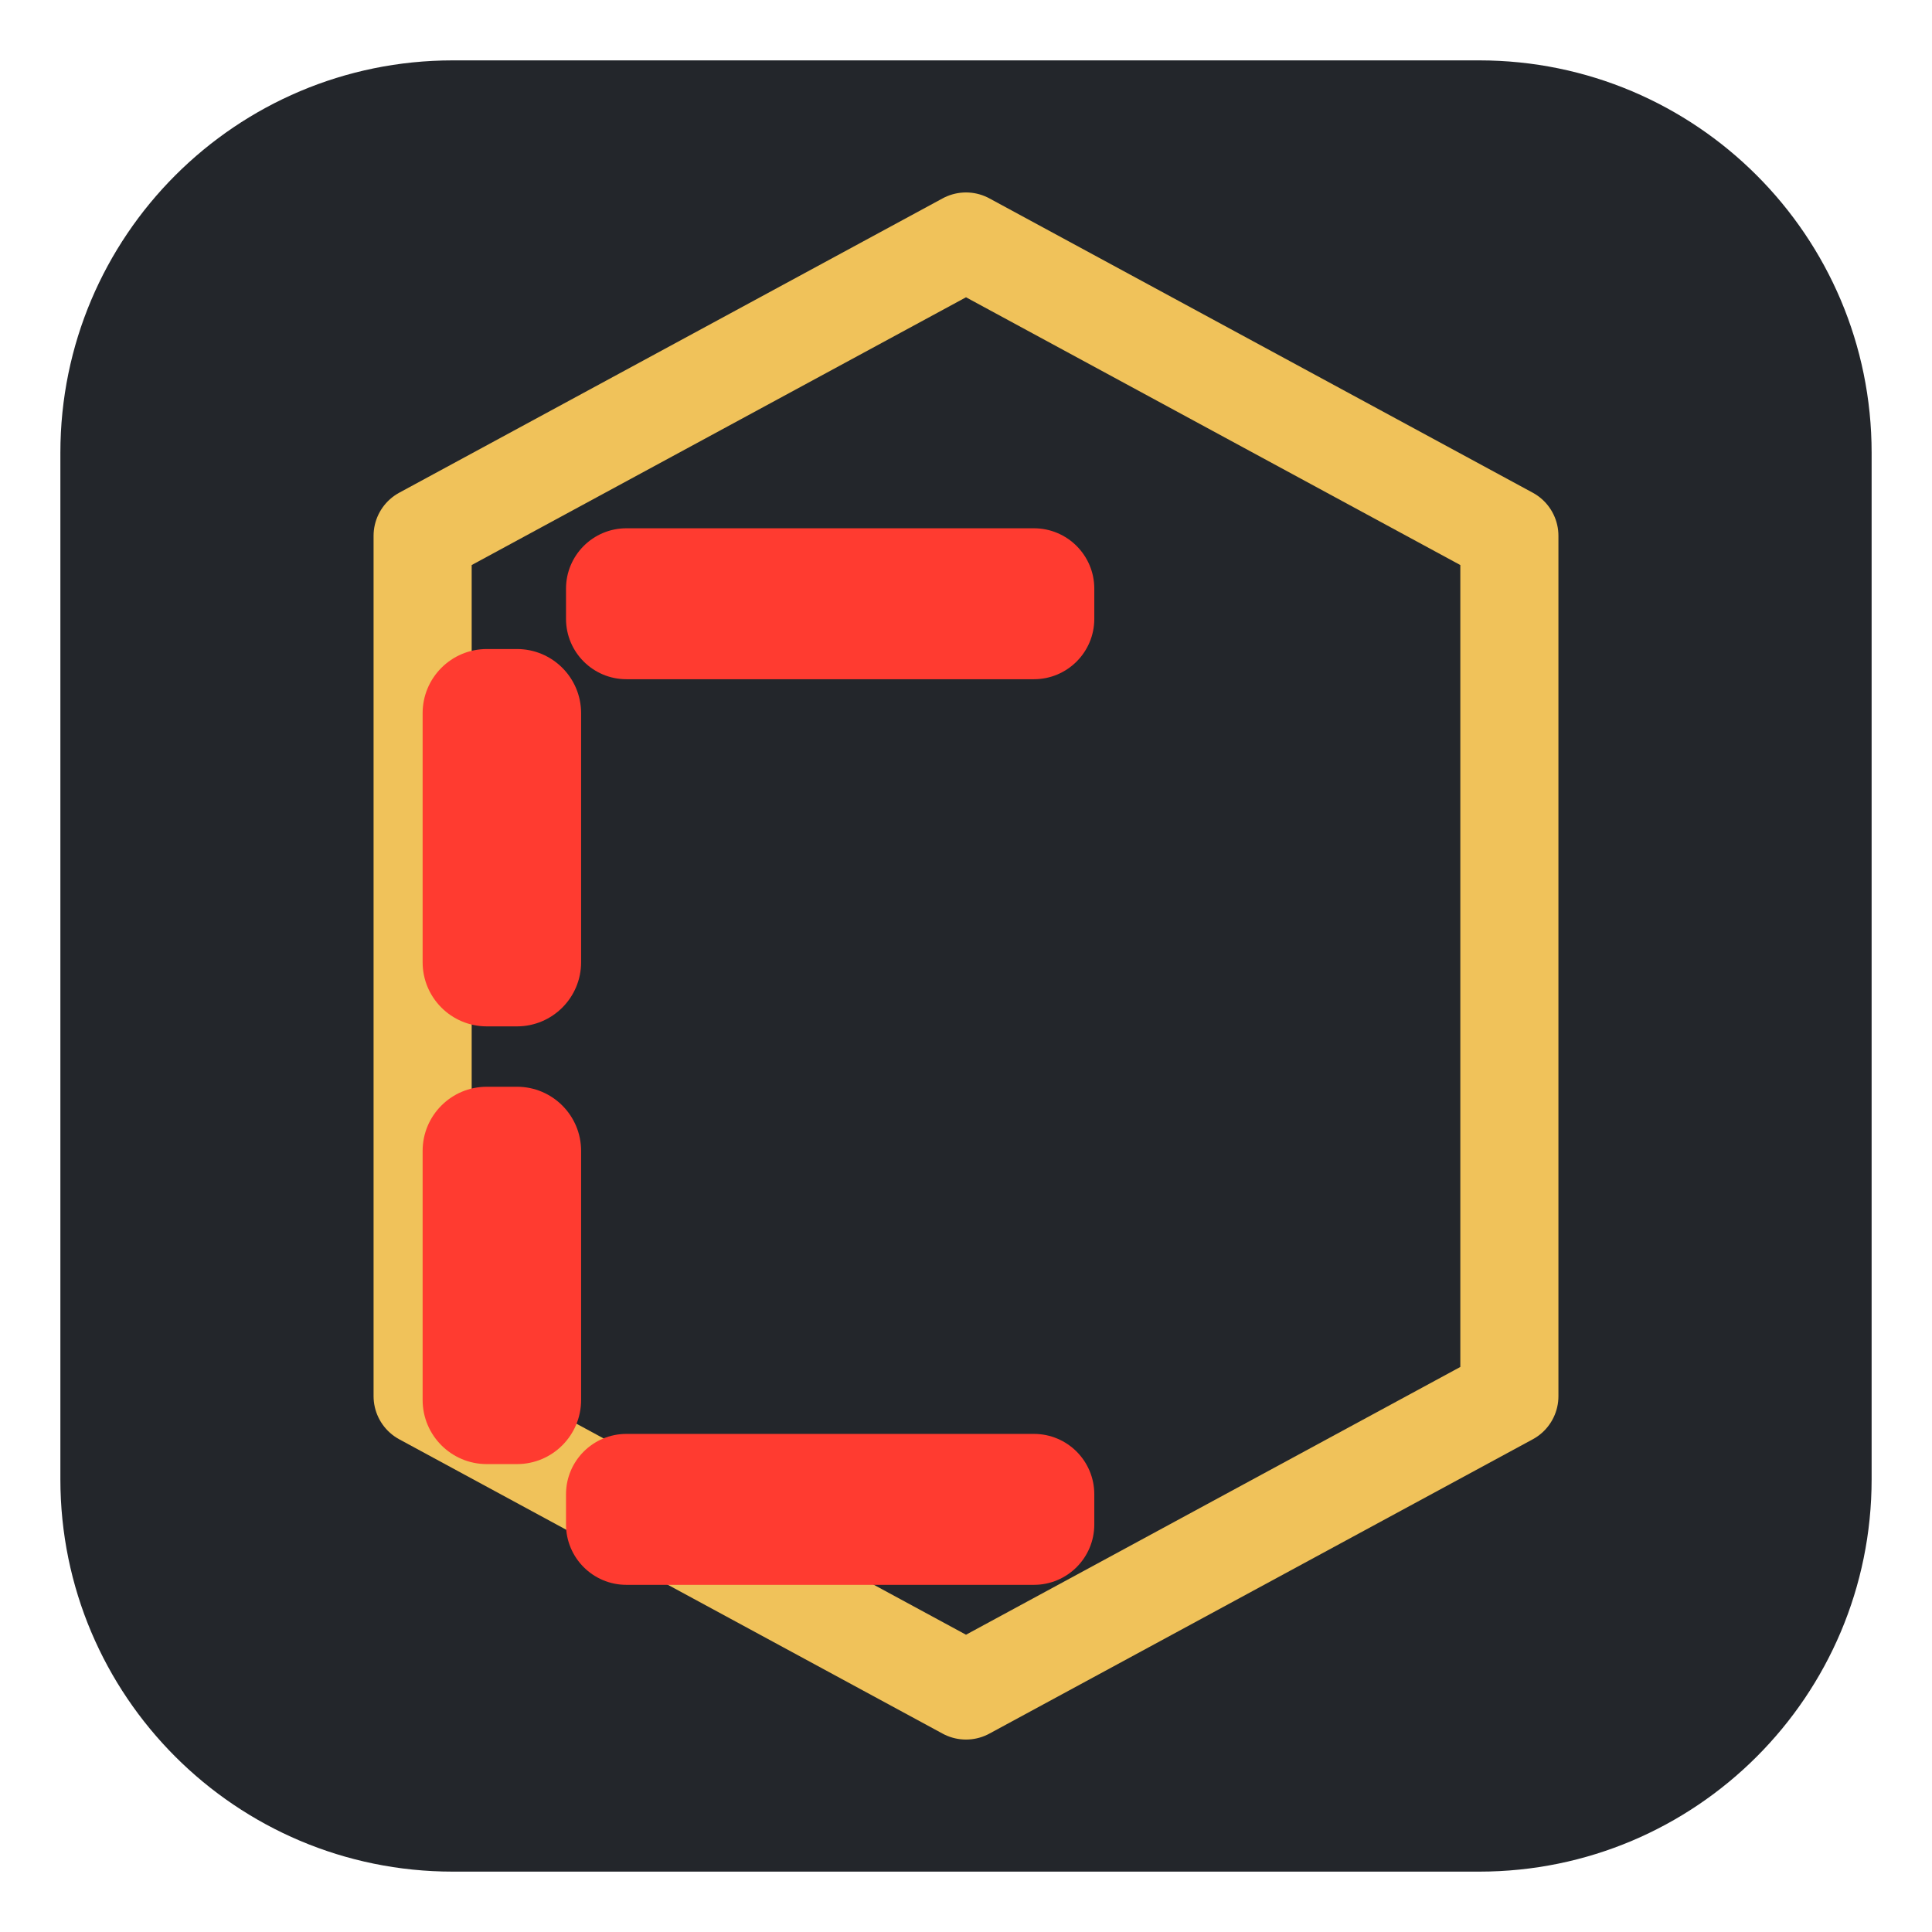
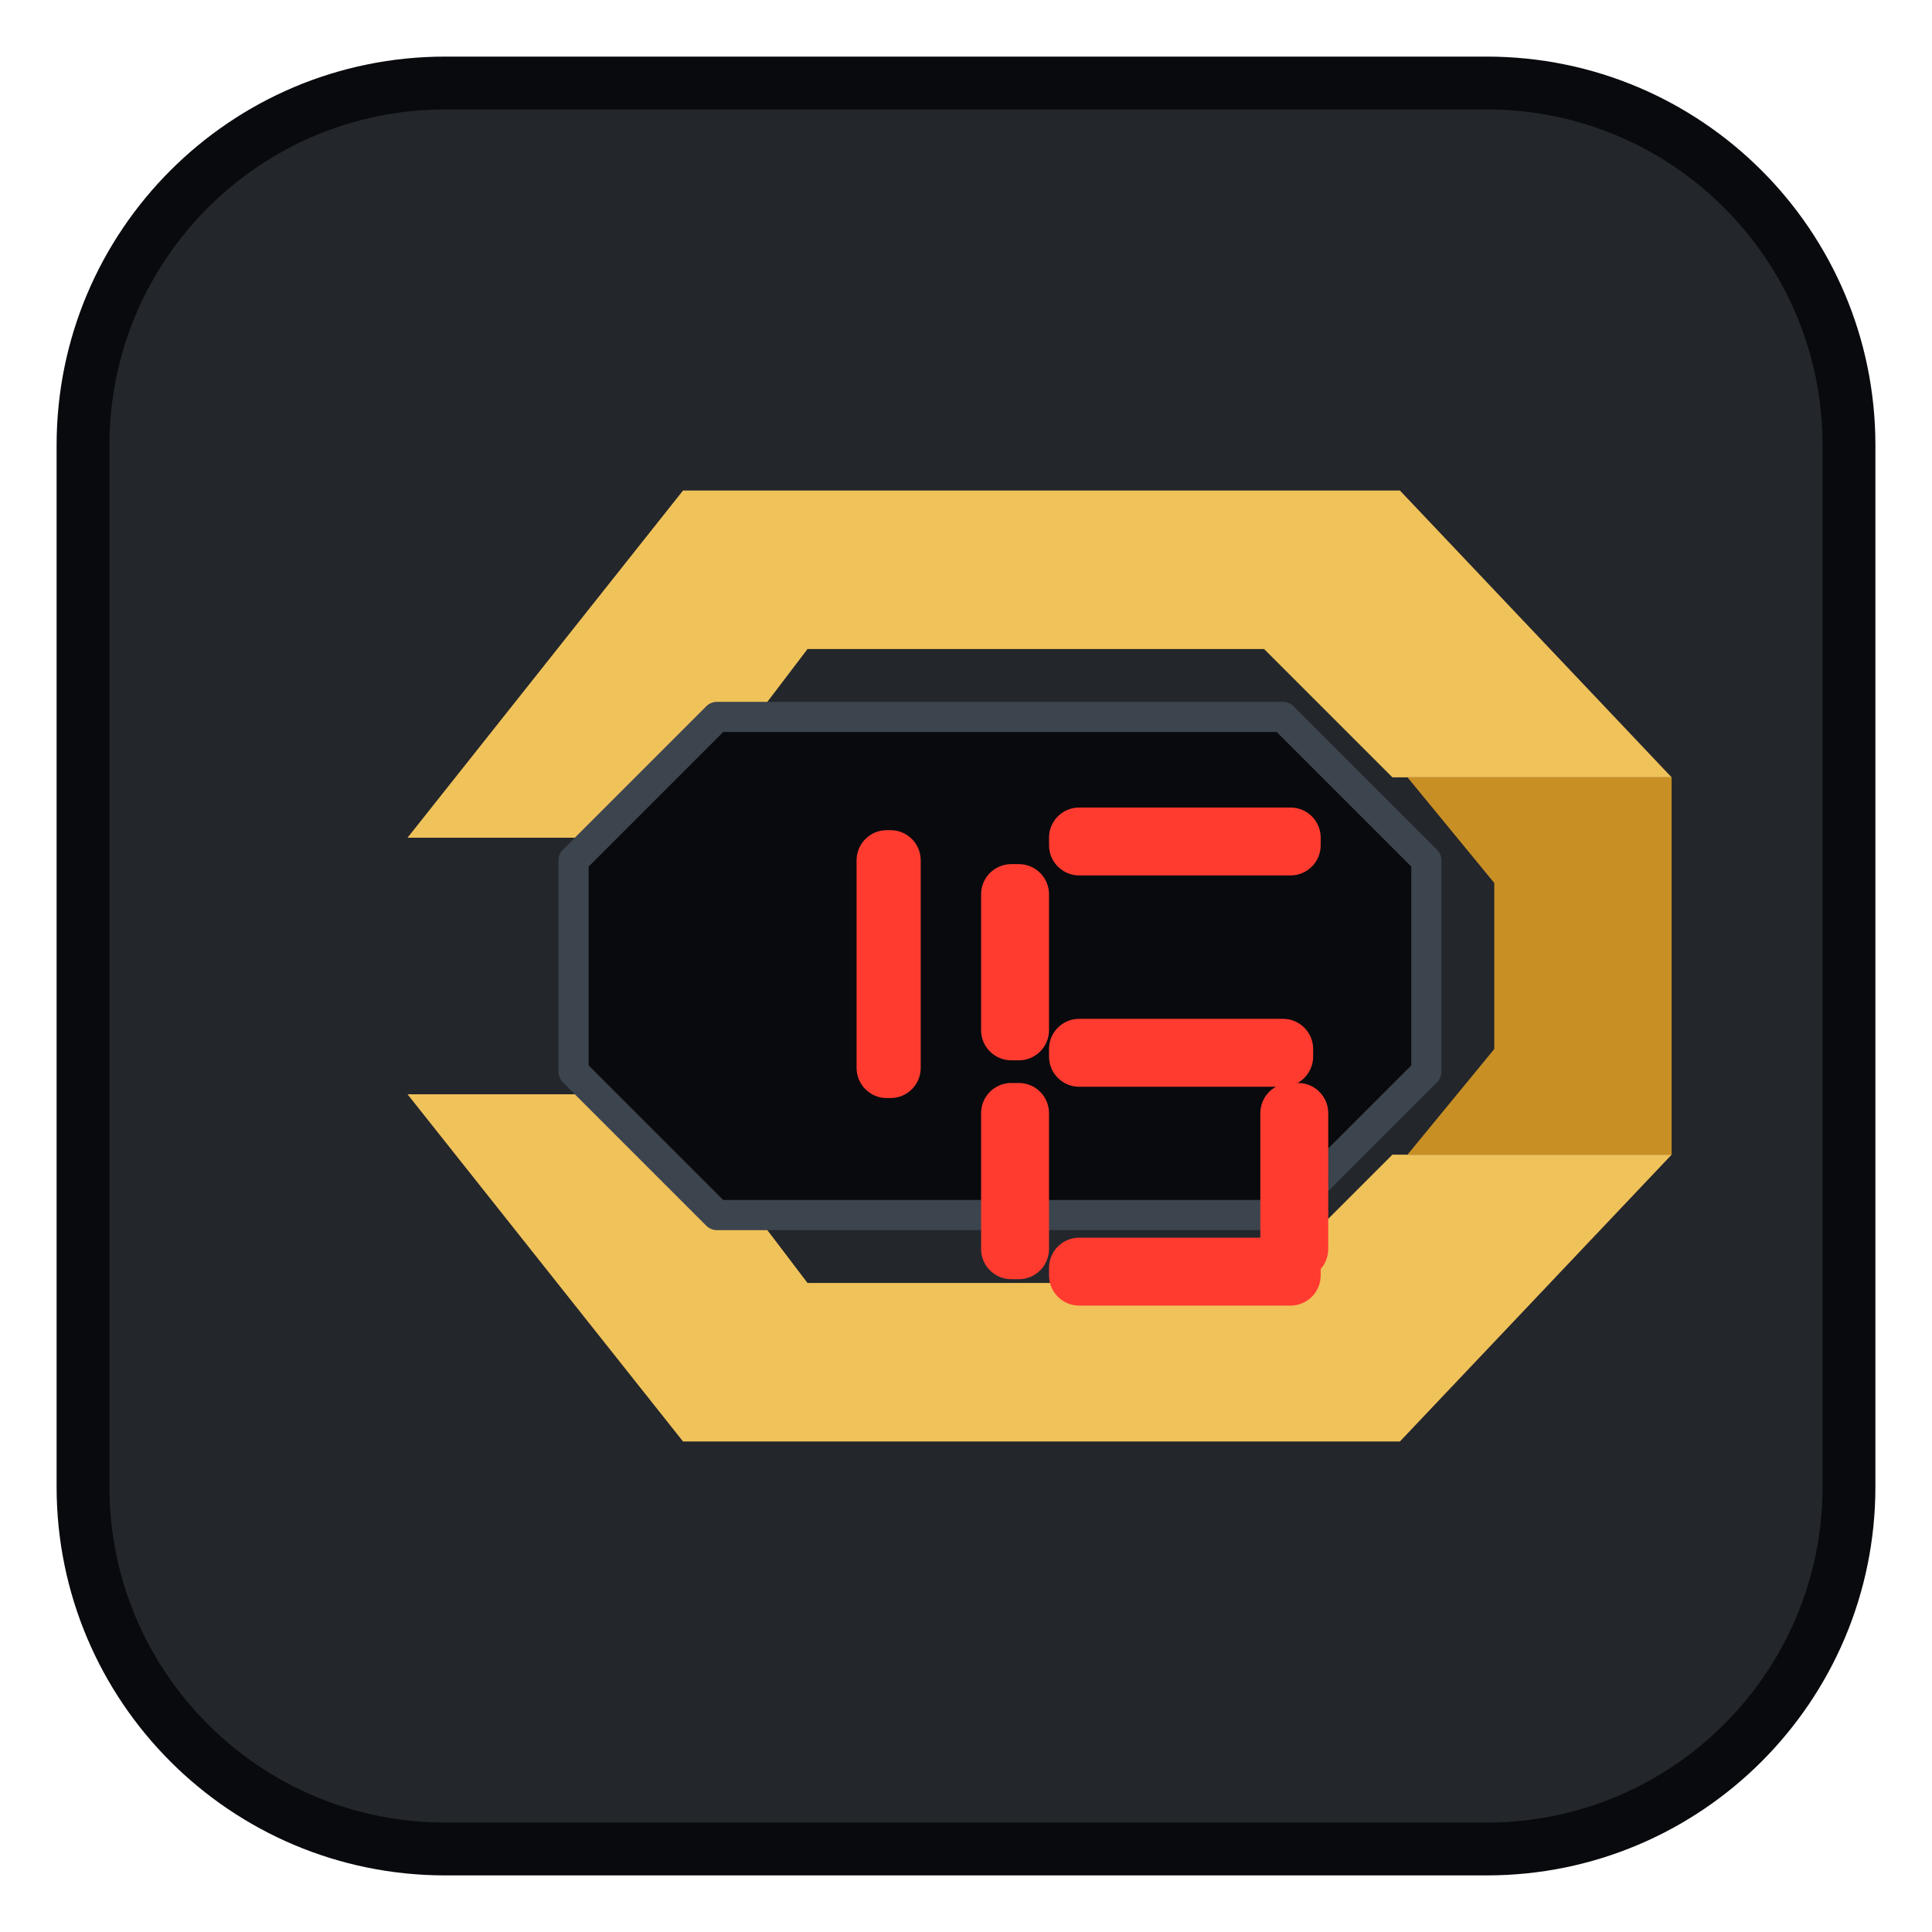
<svg xmlns="http://www.w3.org/2000/svg" viewBox="0 0 512 512" role="img" aria-labelledby="t">
-   <rect x="16" y="16" width="480" height="480" rx="104" fill="#23262b" />
-   <path d="M256 64 400 142v228L256 448 112 370V142Z" fill="none" stroke="#f0c25a" stroke-width="26" stroke-linejoin="round" />
+   <rect x="22" y="22" width="468" height="468" rx="96" fill="#23262b" />
+   <rect x="22" y="22" width="468" height="468" rx="96" fill="none" stroke="#080a0d" stroke-width="14" />
+   <path d="M181 130h190l72 76h-74l-34-34H214l-38 50h-68Z" fill="#f0c25a" />
+   <path d="M108 290h68l38 50h121l34-34h74l-72 76H181Z" fill="#f0c25a" />
+   <path d="M373 206h70v100h-70l23-28v-44Z" fill="#c88f25" />
+   <path d="M190 190h150l38 38v56l-38 38H190l-38-38v-56Z" fill="#080a0d" stroke="#3c444d" stroke-width="8" stroke-linejoin="round" />
  <g fill="#ff3b30">
-     <rect x="150" y="140" width="140" height="40" rx="16" />
-     <rect x="112" y="172" width="42" height="100" rx="17" />
-     <rect x="112" y="288" width="42" height="100" rx="17" />
-     <rect x="150" y="380" width="140" height="40" rx="16" />
+     <rect x="227" y="220" width="17" height="71" rx="8" />
+     <rect x="278" y="214" width="72" height="18" rx="8" />
+     <rect x="260" y="229" width="18" height="52" rx="8" />
+     <rect x="278" y="270" width="70" height="18" rx="8" />
+     <rect x="260" y="287" width="18" height="52" rx="8" />
+     <rect x="334" y="287" width="18" height="52" rx="8" />
+     <rect x="278" y="328" width="72" height="18" rx="8" />
  </g>
</svg>
